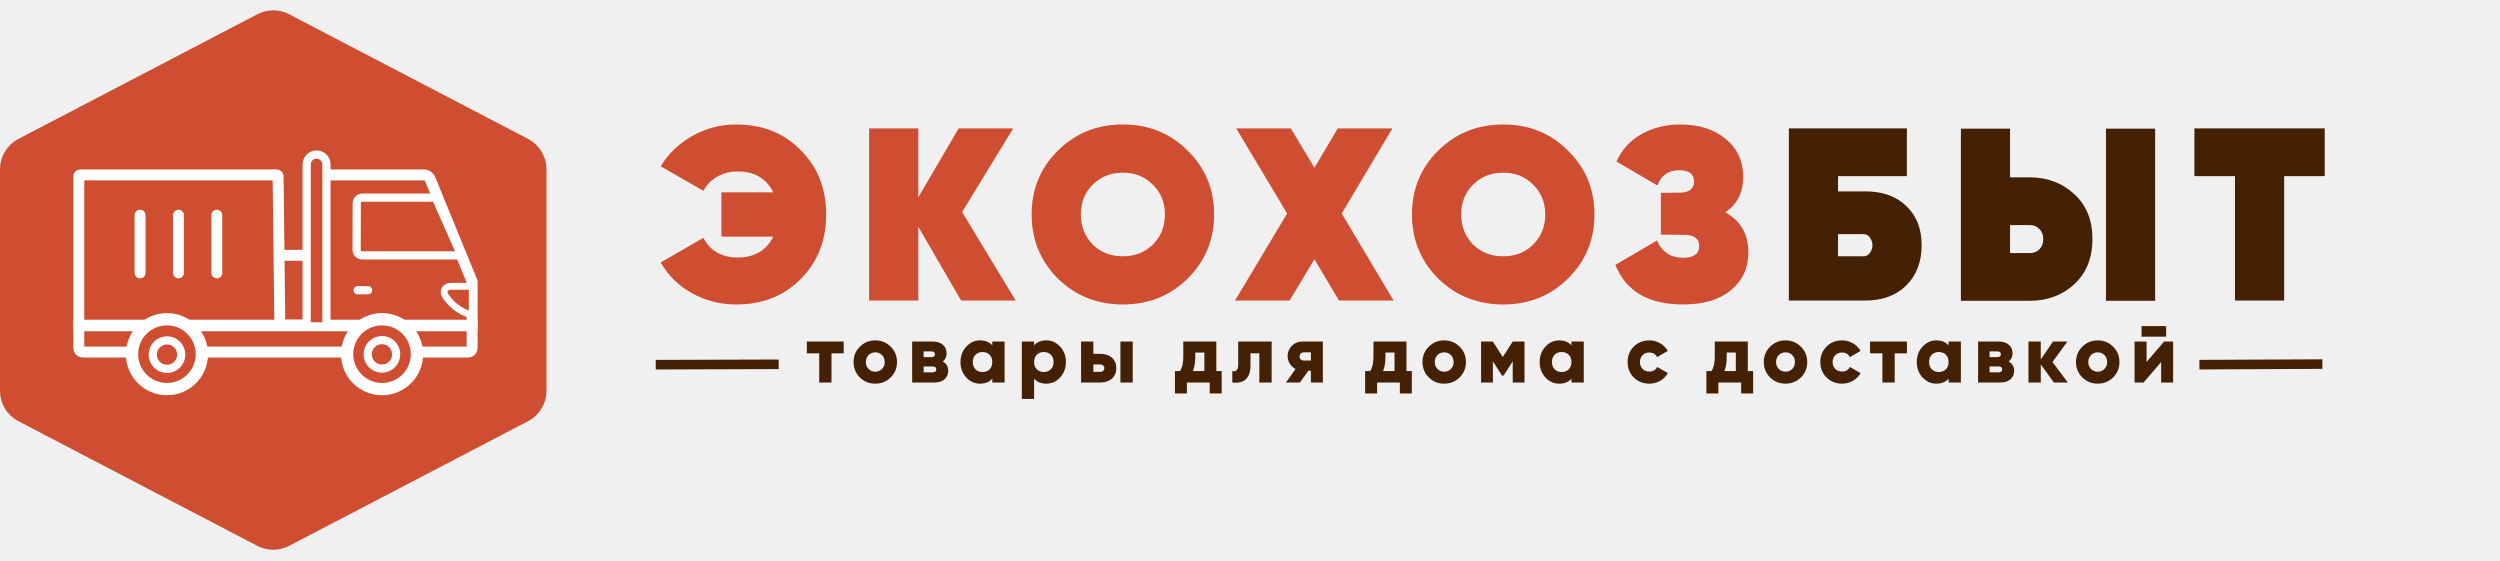
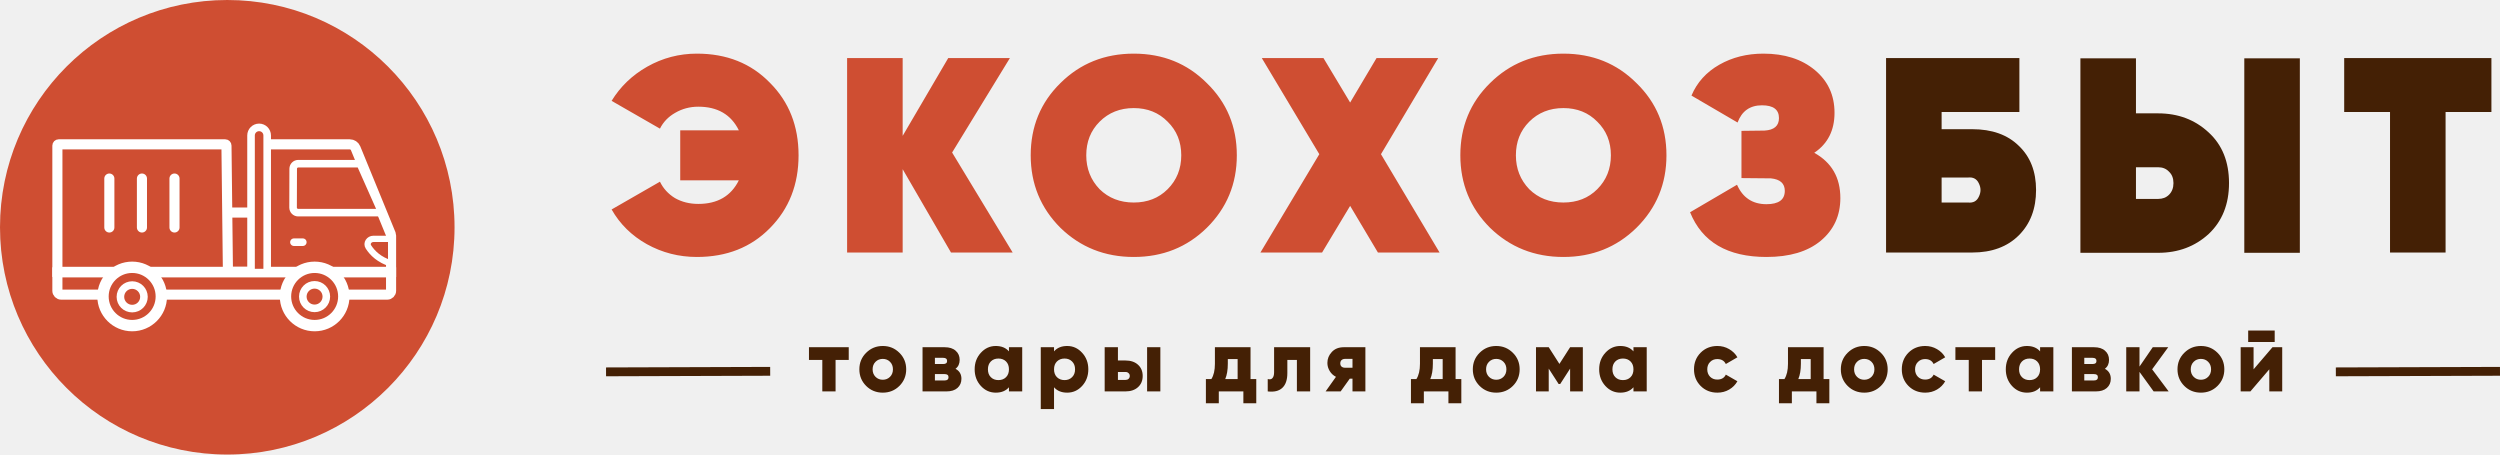
- <svg xmlns="http://www.w3.org/2000/svg" width="183" height="41" viewBox="0 0 183 41" fill="none">
-   <path d="M1.575 10.613L19.075 1.483C19.654 1.18 20.346 1.18 20.925 1.483L38.425 10.613C39.086 10.958 39.5 11.641 39.5 12.386V28.614C39.5 29.359 39.086 30.042 38.425 30.387L20.925 39.517C20.346 39.82 19.654 39.82 19.075 39.517L1.575 30.387C0.914 30.042 0.5 29.359 0.5 28.614V12.386C0.5 11.641 0.914 10.958 1.575 10.613Z" fill="#CF4E32" stroke="#CF4E32" />
-   <path d="M20.256 12.803L5.868 12.803C5.812 12.803 5.768 12.848 5.768 12.903V23.807H20.483L20.356 12.902C20.355 12.847 20.311 12.803 20.256 12.803Z" fill="#CF4E32" stroke="white" stroke-width="0.8" />
-   <path d="M20.484 18.688H22.404" stroke="white" stroke-width="0.8" />
-   <path d="M31.024 12.803L23.682 12.803L23.042 23.807H34.559V20.667C34.559 20.628 34.551 20.59 34.536 20.554L31.487 13.113C31.41 12.925 31.227 12.803 31.024 12.803Z" fill="#CF4E32" />
-   <path d="M22.402 23.807H23.042M23.042 23.807H34.559V20.667C34.559 20.628 34.551 20.59 34.536 20.554L31.487 13.113C31.41 12.925 31.227 12.803 31.024 12.803L23.682 12.803L23.042 23.807Z" stroke="white" stroke-width="0.8" />
-   <path d="M26.515 14.469H31.894L33.768 18.691L26.505 18.691C26.283 18.691 26.104 18.512 26.105 18.29L26.115 14.867C26.116 14.647 26.295 14.469 26.515 14.469Z" fill="#CF4E32" stroke="white" stroke-width="0.6" />
-   <path d="M26.178 21.244H26.945" stroke="white" stroke-width="0.6" stroke-linecap="round" stroke-linejoin="round" />
-   <path d="M32.975 20.957H34.567V23.09C33.497 22.76 32.904 22.142 32.57 21.598C32.389 21.302 32.629 20.957 32.975 20.957Z" fill="#CF4E32" stroke="white" stroke-width="0.5" />
-   <path d="M5.768 25.469V23.85H34.559V25.469C34.559 25.635 34.424 25.769 34.258 25.769H6.068C5.902 25.769 5.768 25.635 5.768 25.469Z" fill="#CF4E32" stroke="white" stroke-width="0.8" />
-   <path d="M20.484 23.787H23.044" stroke="white" stroke-width="0.8" />
-   <path d="M15.871 15.752V19.975" stroke="white" stroke-width="0.8" stroke-linecap="round" />
-   <path d="M13.062 15.752V19.975" stroke="white" stroke-width="0.8" stroke-linecap="round" />
-   <path d="M10.252 15.752V19.975" stroke="white" stroke-width="0.8" stroke-linecap="round" />
-   <path d="M23.896 12.035V23.892H22.448V12.035C22.448 11.636 22.772 11.312 23.172 11.312C23.572 11.312 23.896 11.636 23.896 12.035Z" fill="#CF4E32" stroke="white" stroke-width="0.6" />
-   <path d="M14.777 25.925C14.777 27.337 13.632 28.482 12.22 28.482C10.808 28.482 9.663 27.337 9.663 25.925C9.663 24.513 10.808 23.368 12.22 23.368C13.632 23.368 14.777 24.513 14.777 25.925Z" fill="#CF4E32" stroke="white" stroke-width="0.9" />
-   <path d="M30.523 25.925C30.523 27.337 29.378 28.482 27.966 28.482C26.554 28.482 25.409 27.337 25.409 25.925C25.409 24.513 26.554 23.368 27.966 23.368C29.378 23.368 30.523 24.513 30.523 25.925Z" fill="#CF4E32" stroke="white" stroke-width="0.9" />
-   <path d="M13.266 25.959C13.266 26.535 12.799 27.002 12.223 27.002C11.646 27.002 11.179 26.535 11.179 25.959C11.179 25.383 11.646 24.915 12.223 24.915C12.799 24.915 13.266 25.383 13.266 25.959Z" stroke="white" stroke-width="0.6" />
-   <path d="M29 25.937C29 26.514 28.533 26.981 27.957 26.981C27.381 26.981 26.913 26.514 26.913 25.937C26.913 25.361 27.381 24.894 27.957 24.894C28.533 24.894 29 25.361 29 25.937Z" stroke="white" stroke-width="0.6" />
-   <path d="M53.886 9.112C55.818 9.112 57.396 9.742 58.62 11.002C59.856 12.238 60.474 13.804 60.474 15.7C60.474 17.596 59.856 19.168 58.62 20.416C57.396 21.664 55.818 22.288 53.886 22.288C52.722 22.288 51.642 22.012 50.646 21.46C49.662 20.908 48.9 20.158 48.36 19.21L51.492 17.41C51.708 17.854 52.032 18.208 52.464 18.472C52.908 18.724 53.412 18.85 53.976 18.85C55.224 18.85 56.1 18.34 56.604 17.32H52.806V14.08H56.604C56.1 13.06 55.224 12.55 53.976 12.55C53.436 12.55 52.938 12.682 52.482 12.946C52.038 13.198 51.708 13.54 51.492 13.972L48.36 12.172C48.924 11.248 49.692 10.51 50.664 9.958C51.66 9.394 52.734 9.112 53.886 9.112ZM70.424 15.52L74.348 22H70.352L67.22 16.6V22H63.62V9.4H67.22V14.44L70.172 9.4H74.168L70.424 15.52ZM86.929 20.398C85.645 21.658 84.067 22.288 82.195 22.288C80.323 22.288 78.739 21.658 77.443 20.398C76.159 19.114 75.517 17.548 75.517 15.7C75.517 13.84 76.159 12.28 77.443 11.02C78.727 9.748 80.311 9.112 82.195 9.112C84.079 9.112 85.657 9.748 86.929 11.02C88.225 12.28 88.873 13.84 88.873 15.7C88.873 17.548 88.225 19.114 86.929 20.398ZM79.981 17.896C80.569 18.472 81.307 18.76 82.195 18.76C83.083 18.76 83.815 18.472 84.391 17.896C84.979 17.308 85.273 16.576 85.273 15.7C85.273 14.824 84.979 14.098 84.391 13.522C83.815 12.934 83.083 12.64 82.195 12.64C81.307 12.64 80.569 12.934 79.981 13.522C79.405 14.098 79.117 14.824 79.117 15.7C79.117 16.564 79.405 17.296 79.981 17.896ZM98.214 15.628L102.012 22H98.016L96.216 18.976L94.398 22H90.402L94.218 15.628L90.492 9.4H94.488L96.216 12.28L97.926 9.4H101.922L98.214 15.628ZM114.769 20.398C113.485 21.658 111.907 22.288 110.035 22.288C108.163 22.288 106.579 21.658 105.283 20.398C103.999 19.114 103.357 17.548 103.357 15.7C103.357 13.84 103.999 12.28 105.283 11.02C106.567 9.748 108.151 9.112 110.035 9.112C111.919 9.112 113.497 9.748 114.769 11.02C116.065 12.28 116.713 13.84 116.713 15.7C116.713 17.548 116.065 19.114 114.769 20.398ZM107.821 17.896C108.409 18.472 109.147 18.76 110.035 18.76C110.923 18.76 111.655 18.472 112.231 17.896C112.819 17.308 113.113 16.576 113.113 15.7C113.113 14.824 112.819 14.098 112.231 13.522C111.655 12.934 110.923 12.64 110.035 12.64C109.147 12.64 108.409 12.934 107.821 13.522C107.245 14.098 106.957 14.824 106.957 15.7C106.957 16.564 107.245 17.296 107.821 17.896ZM126.29 15.538C127.418 16.162 127.982 17.14 127.982 18.472C127.982 19.612 127.556 20.536 126.704 21.244C125.864 21.94 124.694 22.288 123.194 22.288C120.674 22.288 119.024 21.322 118.244 19.39L121.286 17.608C121.658 18.448 122.294 18.868 123.194 18.868C123.986 18.868 124.382 18.58 124.382 18.004C124.382 17.524 124.082 17.254 123.482 17.194L121.574 17.176V14.116L123.068 14.098C123.692 14.062 124.004 13.792 124.004 13.288C124.004 12.736 123.638 12.46 122.906 12.46C122.126 12.46 121.598 12.832 121.322 13.576L118.334 11.83C118.694 10.978 119.294 10.312 120.134 9.832C120.974 9.352 121.928 9.112 122.996 9.112C124.364 9.112 125.474 9.466 126.326 10.174C127.178 10.882 127.604 11.806 127.604 12.946C127.604 14.086 127.166 14.95 126.29 15.538Z" fill="#CF4E32" />
-   <path d="M134.544 14.008H136.524C137.808 14.008 138.816 14.368 139.548 15.088C140.292 15.796 140.664 16.75 140.664 17.95C140.664 19.162 140.292 20.14 139.548 20.884C138.804 21.628 137.796 22 136.524 22H130.944V9.4H139.584V12.892H134.544V14.008ZM134.544 18.76H136.254C136.59 18.796 136.824 18.67 136.956 18.382C137.1 18.094 137.1 17.806 136.956 17.518C136.824 17.23 136.59 17.104 136.254 17.14H134.544V18.76ZM148.577 22.018H143.537V9.418H147.137V12.982H148.577C149.873 12.982 150.965 13.396 151.853 14.224C152.729 15.028 153.167 16.12 153.167 17.5C153.167 18.868 152.729 19.966 151.853 20.794C150.965 21.61 149.873 22.018 148.577 22.018ZM157.757 22.018H154.157V9.418H157.757V22.018ZM147.137 16.474V18.526H148.577C148.865 18.526 149.099 18.436 149.279 18.256C149.471 18.064 149.567 17.812 149.567 17.5C149.567 17.188 149.471 16.942 149.279 16.762C149.099 16.57 148.865 16.474 148.577 16.474H147.137ZM160.631 9.4H170.171V12.892H167.201V22H163.601V12.892H160.631V9.4Z" fill="#442005" />
-   <path d="M61.76 25V25.864H60.866V28H59.966V25.864H59.06V25H61.76ZM65.199 27.628C64.891 27.932 64.515 28.084 64.071 28.084C63.627 28.084 63.251 27.932 62.943 27.628C62.635 27.32 62.481 26.944 62.481 26.5C62.481 26.056 62.635 25.682 62.943 25.378C63.251 25.07 63.627 24.916 64.071 24.916C64.515 24.916 64.891 25.07 65.199 25.378C65.507 25.682 65.661 26.056 65.661 26.5C65.661 26.944 65.507 27.32 65.199 27.628ZM63.579 27.01C63.711 27.142 63.875 27.208 64.071 27.208C64.267 27.208 64.431 27.142 64.563 27.01C64.695 26.878 64.761 26.708 64.761 26.5C64.761 26.292 64.695 26.122 64.563 25.99C64.431 25.858 64.267 25.792 64.071 25.792C63.875 25.792 63.711 25.858 63.579 25.99C63.447 26.122 63.381 26.292 63.381 26.5C63.381 26.708 63.447 26.878 63.579 27.01ZM69.008 26.464C69.276 26.608 69.41 26.834 69.41 27.142C69.41 27.398 69.32 27.606 69.14 27.766C68.964 27.922 68.714 28 68.39 28H66.77V25H68.27C68.594 25 68.844 25.08 69.02 25.24C69.2 25.396 69.29 25.602 69.29 25.858C69.29 26.122 69.196 26.324 69.008 26.464ZM68.174 25.72H67.61V26.14H68.174C68.35 26.14 68.438 26.072 68.438 25.936C68.438 25.792 68.35 25.72 68.174 25.72ZM68.27 27.256C68.446 27.256 68.534 27.182 68.534 27.034C68.534 26.894 68.446 26.824 68.27 26.824H67.61V27.256H68.27ZM72.636 25H73.536V28H72.636V27.718C72.424 27.962 72.126 28.084 71.742 28.084C71.346 28.084 71.008 27.932 70.728 27.628C70.448 27.32 70.308 26.944 70.308 26.5C70.308 26.056 70.448 25.682 70.728 25.378C71.008 25.07 71.346 24.916 71.742 24.916C72.126 24.916 72.424 25.038 72.636 25.282V25ZM71.406 27.034C71.538 27.166 71.71 27.232 71.922 27.232C72.134 27.232 72.306 27.166 72.438 27.034C72.57 26.902 72.636 26.724 72.636 26.5C72.636 26.276 72.57 26.098 72.438 25.966C72.306 25.834 72.134 25.768 71.922 25.768C71.71 25.768 71.538 25.834 71.406 25.966C71.274 26.098 71.208 26.276 71.208 26.5C71.208 26.724 71.274 26.902 71.406 27.034ZM76.59 24.916C76.986 24.916 77.324 25.07 77.604 25.378C77.884 25.682 78.024 26.056 78.024 26.5C78.024 26.944 77.884 27.32 77.604 27.628C77.324 27.932 76.986 28.084 76.59 28.084C76.206 28.084 75.908 27.962 75.696 27.718V29.2H74.796V25H75.696V25.282C75.908 25.038 76.206 24.916 76.59 24.916ZM75.894 27.034C76.03 27.166 76.202 27.232 76.41 27.232C76.618 27.232 76.788 27.166 76.92 27.034C77.056 26.902 77.124 26.724 77.124 26.5C77.124 26.276 77.056 26.098 76.92 25.966C76.788 25.834 76.618 25.768 76.41 25.768C76.202 25.768 76.03 25.834 75.894 25.966C75.762 26.098 75.696 26.276 75.696 26.5C75.696 26.724 75.762 26.902 75.894 27.034ZM80.539 25.9C80.899 25.9 81.185 25.996 81.397 26.188C81.609 26.38 81.715 26.634 81.715 26.95C81.715 27.266 81.609 27.52 81.397 27.712C81.185 27.904 80.899 28 80.539 28H79.135V25H80.035V25.9H80.539ZM82.015 25H82.915V28H82.015V25ZM80.545 27.22C80.633 27.22 80.703 27.196 80.755 27.148C80.811 27.096 80.839 27.03 80.839 26.95C80.839 26.87 80.811 26.806 80.755 26.758C80.703 26.706 80.633 26.68 80.545 26.68H80.035V27.22H80.545ZM89.036 27.16H89.426V28.804H88.55V28H86.882V28.804H86.006V27.16H86.378C86.538 26.912 86.618 26.566 86.618 26.122V25H89.036V27.16ZM87.32 27.16H88.16V25.804H87.494V26.122C87.494 26.538 87.436 26.884 87.32 27.16ZM93.084 25V28H92.184V25.864H91.536V26.758C91.536 27.214 91.422 27.548 91.194 27.76C90.97 27.972 90.64 28.052 90.204 28V27.16C90.344 27.2 90.45 27.18 90.522 27.1C90.598 27.02 90.636 26.886 90.636 26.698V25H93.084ZM96.833 25V28H95.957V27.136H95.771L95.153 28H94.133L94.835 27.01C94.655 26.918 94.513 26.786 94.409 26.614C94.305 26.442 94.253 26.26 94.253 26.068C94.253 25.784 94.353 25.536 94.553 25.324C94.753 25.108 95.025 25 95.369 25H96.833ZM95.447 25.792C95.351 25.792 95.273 25.82 95.213 25.876C95.157 25.928 95.129 26.002 95.129 26.098C95.129 26.19 95.157 26.262 95.213 26.314C95.273 26.366 95.351 26.392 95.447 26.392H95.957V25.792H95.447ZM102.956 27.16H103.346V28.804H102.47V28H100.802V28.804H99.926V27.16H100.298C100.458 26.912 100.538 26.566 100.538 26.122V25H102.956V27.16ZM101.24 27.16H102.08V25.804H101.414V26.122C101.414 26.538 101.356 26.884 101.24 27.16ZM106.844 27.628C106.536 27.932 106.16 28.084 105.716 28.084C105.272 28.084 104.896 27.932 104.588 27.628C104.28 27.32 104.126 26.944 104.126 26.5C104.126 26.056 104.28 25.682 104.588 25.378C104.896 25.07 105.272 24.916 105.716 24.916C106.16 24.916 106.536 25.07 106.844 25.378C107.152 25.682 107.306 26.056 107.306 26.5C107.306 26.944 107.152 27.32 106.844 27.628ZM105.224 27.01C105.356 27.142 105.52 27.208 105.716 27.208C105.912 27.208 106.076 27.142 106.208 27.01C106.34 26.878 106.406 26.708 106.406 26.5C106.406 26.292 106.34 26.122 106.208 25.99C106.076 25.858 105.912 25.792 105.716 25.792C105.52 25.792 105.356 25.858 105.224 25.99C105.092 26.122 105.026 26.292 105.026 26.5C105.026 26.708 105.092 26.878 105.224 27.01ZM111.595 25V28H110.731V26.452L110.059 27.496H109.951L109.279 26.452V28H108.415V25H109.279L110.005 26.134L110.731 25H111.595ZM115.031 25H115.931V28H115.031V27.718C114.819 27.962 114.521 28.084 114.137 28.084C113.741 28.084 113.403 27.932 113.123 27.628C112.843 27.32 112.703 26.944 112.703 26.5C112.703 26.056 112.843 25.682 113.123 25.378C113.403 25.07 113.741 24.916 114.137 24.916C114.521 24.916 114.819 25.038 115.031 25.282V25ZM113.801 27.034C113.933 27.166 114.105 27.232 114.317 27.232C114.529 27.232 114.701 27.166 114.833 27.034C114.965 26.902 115.031 26.724 115.031 26.5C115.031 26.276 114.965 26.098 114.833 25.966C114.701 25.834 114.529 25.768 114.317 25.768C114.105 25.768 113.933 25.834 113.801 25.966C113.669 26.098 113.603 26.276 113.603 26.5C113.603 26.724 113.669 26.902 113.801 27.034ZM120.731 28.084C120.275 28.084 119.895 27.932 119.591 27.628C119.291 27.324 119.141 26.948 119.141 26.5C119.141 26.052 119.291 25.676 119.591 25.372C119.895 25.068 120.275 24.916 120.731 24.916C121.019 24.916 121.283 24.986 121.523 25.126C121.767 25.266 121.955 25.452 122.087 25.684L121.301 26.14C121.193 25.916 120.999 25.804 120.719 25.804C120.523 25.804 120.361 25.87 120.233 26.002C120.105 26.13 120.041 26.296 120.041 26.5C120.041 26.704 120.105 26.872 120.233 27.004C120.361 27.132 120.523 27.196 120.719 27.196C121.003 27.196 121.197 27.084 121.301 26.86L122.087 27.31C121.955 27.546 121.769 27.734 121.529 27.874C121.289 28.014 121.023 28.084 120.731 28.084ZM127.939 27.16H128.329V28.804H127.453V28H125.785V28.804H124.909V27.16H125.281C125.441 26.912 125.521 26.566 125.521 26.122V25H127.939V27.16ZM126.223 27.16H127.063V25.804H126.397V26.122C126.397 26.538 126.339 26.884 126.223 27.16ZM131.827 27.628C131.519 27.932 131.143 28.084 130.699 28.084C130.255 28.084 129.879 27.932 129.571 27.628C129.263 27.32 129.109 26.944 129.109 26.5C129.109 26.056 129.263 25.682 129.571 25.378C129.879 25.07 130.255 24.916 130.699 24.916C131.143 24.916 131.519 25.07 131.827 25.378C132.135 25.682 132.289 26.056 132.289 26.5C132.289 26.944 132.135 27.32 131.827 27.628ZM130.207 27.01C130.339 27.142 130.503 27.208 130.699 27.208C130.895 27.208 131.059 27.142 131.191 27.01C131.323 26.878 131.389 26.708 131.389 26.5C131.389 26.292 131.323 26.122 131.191 25.99C131.059 25.858 130.895 25.792 130.699 25.792C130.503 25.792 130.339 25.858 130.207 25.99C130.075 26.122 130.009 26.292 130.009 26.5C130.009 26.708 130.075 26.878 130.207 27.01ZM134.838 28.084C134.382 28.084 134.002 27.932 133.698 27.628C133.398 27.324 133.248 26.948 133.248 26.5C133.248 26.052 133.398 25.676 133.698 25.372C134.002 25.068 134.382 24.916 134.838 24.916C135.126 24.916 135.39 24.986 135.63 25.126C135.874 25.266 136.062 25.452 136.194 25.684L135.408 26.14C135.3 25.916 135.106 25.804 134.826 25.804C134.63 25.804 134.468 25.87 134.34 26.002C134.212 26.13 134.148 26.296 134.148 26.5C134.148 26.704 134.212 26.872 134.34 27.004C134.468 27.132 134.63 27.196 134.826 27.196C135.11 27.196 135.304 27.084 135.408 26.86L136.194 27.31C136.062 27.546 135.876 27.734 135.636 27.874C135.396 28.014 135.13 28.084 134.838 28.084ZM139.587 25V25.864H138.693V28H137.793V25.864H136.887V25H139.587ZM142.636 25H143.536V28H142.636V27.718C142.424 27.962 142.126 28.084 141.742 28.084C141.346 28.084 141.008 27.932 140.728 27.628C140.448 27.32 140.308 26.944 140.308 26.5C140.308 26.056 140.448 25.682 140.728 25.378C141.008 25.07 141.346 24.916 141.742 24.916C142.126 24.916 142.424 25.038 142.636 25.282V25ZM141.406 27.034C141.538 27.166 141.71 27.232 141.922 27.232C142.134 27.232 142.306 27.166 142.438 27.034C142.57 26.902 142.636 26.724 142.636 26.5C142.636 26.276 142.57 26.098 142.438 25.966C142.306 25.834 142.134 25.768 141.922 25.768C141.71 25.768 141.538 25.834 141.406 25.966C141.274 26.098 141.208 26.276 141.208 26.5C141.208 26.724 141.274 26.902 141.406 27.034ZM147.034 26.464C147.302 26.608 147.436 26.834 147.436 27.142C147.436 27.398 147.346 27.606 147.166 27.766C146.99 27.922 146.74 28 146.416 28H144.796V25H146.296C146.62 25 146.87 25.08 147.046 25.24C147.226 25.396 147.316 25.602 147.316 25.858C147.316 26.122 147.222 26.324 147.034 26.464ZM146.2 25.72H145.636V26.14H146.2C146.376 26.14 146.464 26.072 146.464 25.936C146.464 25.792 146.376 25.72 146.2 25.72ZM146.296 27.256C146.472 27.256 146.56 27.182 146.56 27.034C146.56 26.894 146.472 26.824 146.296 26.824H145.636V27.256H146.296ZM151.364 28H150.344L149.384 26.674V28H148.484V25H149.384V26.314L150.284 25H151.334L150.242 26.5L151.364 28ZM154.681 27.628C154.373 27.932 153.997 28.084 153.553 28.084C153.109 28.084 152.733 27.932 152.425 27.628C152.117 27.32 151.963 26.944 151.963 26.5C151.963 26.056 152.117 25.682 152.425 25.378C152.733 25.07 153.109 24.916 153.553 24.916C153.997 24.916 154.373 25.07 154.681 25.378C154.989 25.682 155.143 26.056 155.143 26.5C155.143 26.944 154.989 27.32 154.681 27.628ZM153.061 27.01C153.193 27.142 153.357 27.208 153.553 27.208C153.749 27.208 153.913 27.142 154.045 27.01C154.177 26.878 154.243 26.708 154.243 26.5C154.243 26.292 154.177 26.122 154.045 25.99C153.913 25.858 153.749 25.792 153.553 25.792C153.357 25.792 153.193 25.858 153.061 25.99C152.929 26.122 152.863 26.292 152.863 26.5C152.863 26.708 152.929 26.878 153.061 27.01ZM156.762 24.646V23.866H158.562V24.646H156.762ZM158.412 25H159.072V28H158.196V26.5L156.912 28H156.252V25H157.128V26.5L158.412 25Z" fill="#442005" />
-   <line x1="47.999" y1="26.695" x2="56.999" y2="26.666" stroke="#442005" stroke-width="0.7" />
-   <line x1="160.998" y1="26.693" x2="169.998" y2="26.65" stroke="#442005" stroke-width="0.7" />
+ <svg xmlns="http://www.w3.org/2000/svg" width="198" height="36" viewBox="0 0 198 36" fill="none">
+   <circle cx="18" cy="18" r="18" fill="#CF4E32" />
+   <path d="M17.836 11.432L4.645 11.432C4.59 11.432 4.545 11.476 4.545 11.532V21.533H18.052L17.936 11.53C17.936 11.476 17.891 11.432 17.836 11.432Z" fill="#CF4E32" stroke="white" stroke-width="0.8" />
+   <path d="M18.055 16.834H19.815" stroke="white" stroke-width="0.8" />
+   <path d="M27.701 11.432L20.989 11.432L20.402 21.533H30.973V18.656C30.973 18.617 30.965 18.578 30.95 18.542L28.164 11.742C28.087 11.554 27.904 11.432 27.701 11.432Z" fill="#CF4E32" />
+   <path d="M19.814 21.533H20.402M20.402 21.533H30.973V18.656C30.973 18.617 30.965 18.578 30.951 18.542L28.164 11.742C28.087 11.554 27.904 11.432 27.701 11.432L20.989 11.432L20.402 21.533Z" stroke="white" stroke-width="0.8" />
+   <path d="M23.622 12.965H28.526L30.247 16.841L23.612 16.841C23.391 16.841 23.212 16.661 23.212 16.44L23.221 13.364C23.222 13.143 23.401 12.965 23.622 12.965Z" fill="#CF4E32" stroke="white" stroke-width="0.6" />
+   <path d="M23.279 19.182H23.982" stroke="white" stroke-width="0.6" stroke-linecap="round" stroke-linejoin="round" />
+   <path d="M29.579 18.918H30.98V20.874C30.031 20.581 29.491 20.042 29.179 19.555C28.993 19.264 29.232 18.918 29.579 18.918Z" fill="#CF4E32" stroke="white" stroke-width="0.5" />
+   <path d="M4.545 23.034V21.572H30.973V23.034C30.973 23.2 30.838 23.334 30.673 23.334H4.845C4.679 23.334 4.545 23.2 4.545 23.034Z" fill="#CF4E32" stroke="white" stroke-width="0.8" />
+   <path d="M18.055 21.516H20.402" stroke="white" stroke-width="0.8" />
+   <path d="M13.82 14.141V18.017" stroke="white" stroke-width="0.8" stroke-linecap="round" />
+   <path d="M11.242 14.141V18.017" stroke="white" stroke-width="0.8" stroke-linecap="round" />
+   <path d="M8.66 14.141V18.017" stroke="white" stroke-width="0.8" stroke-linecap="round" />
+   <path d="M21.161 10.729V21.587H19.882V10.729C19.882 10.375 20.168 10.089 20.522 10.089C20.875 10.089 21.161 10.375 21.161 10.729Z" fill="#CF4E32" stroke="white" stroke-width="0.6" />
+   <circle cx="10.467" cy="23.479" r="2.31" fill="#CF4E32" stroke="white" stroke-width="0.9" />
+   <circle cx="24.92" cy="23.479" r="2.31" fill="#CF4E32" stroke="white" stroke-width="0.9" />
+   <path d="M11.401 23.51C11.401 24.025 10.984 24.442 10.469 24.442C9.954 24.442 9.536 24.025 9.536 23.51C9.536 22.995 9.954 22.577 10.469 22.577C10.984 22.577 11.401 22.995 11.401 23.51Z" stroke="white" stroke-width="0.6" />
+   <path d="M25.846 23.49C25.846 24.005 25.429 24.423 24.914 24.423C24.399 24.423 23.982 24.005 23.982 23.49C23.982 22.975 24.399 22.558 24.914 22.558C25.429 22.558 25.846 22.975 25.846 23.49Z" stroke="white" stroke-width="0.6" />
+   <path d="M55.194 4.248C57.555 4.248 59.484 5.018 60.98 6.558C62.491 8.069 63.246 9.983 63.246 12.3C63.246 14.617 62.491 16.539 60.98 18.064C59.484 19.589 57.555 20.352 55.194 20.352C53.771 20.352 52.451 20.015 51.234 19.34C50.031 18.665 49.1 17.749 48.44 16.59L52.268 14.39C52.532 14.933 52.928 15.365 53.456 15.688C53.999 15.996 54.615 16.15 55.304 16.15C56.829 16.15 57.9 15.527 58.516 14.28H53.874V10.32H58.516C57.9 9.073 56.829 8.45 55.304 8.45C54.644 8.45 54.035 8.611 53.478 8.934C52.935 9.242 52.532 9.66 52.268 10.188L48.44 7.988C49.129 6.859 50.068 5.957 51.256 5.282C52.473 4.593 53.786 4.248 55.194 4.248ZM75.407 12.08L80.203 20H75.319L71.491 13.4V20H67.091V4.6H71.491V10.76L75.099 4.6H79.983L75.407 12.08ZM95.58 18.042C94.01 19.582 92.082 20.352 89.794 20.352C87.506 20.352 85.57 19.582 83.986 18.042C82.416 16.473 81.632 14.559 81.632 12.3C81.632 10.027 82.416 8.12 83.986 6.58C85.555 5.025 87.491 4.248 89.794 4.248C92.096 4.248 94.025 5.025 95.58 6.58C97.164 8.12 97.956 10.027 97.956 12.3C97.956 14.559 97.164 16.473 95.58 18.042ZM87.088 14.984C87.806 15.688 88.708 16.04 89.794 16.04C90.879 16.04 91.774 15.688 92.478 14.984C93.196 14.265 93.556 13.371 93.556 12.3C93.556 11.229 93.196 10.342 92.478 9.638C91.774 8.919 90.879 8.56 89.794 8.56C88.708 8.56 87.806 8.919 87.088 9.638C86.384 10.342 86.032 11.229 86.032 12.3C86.032 13.356 86.384 14.251 87.088 14.984ZM109.373 12.212L114.015 20H109.131L106.931 16.304L104.709 20H99.825L104.489 12.212L99.935 4.6H104.819L106.931 8.12L109.021 4.6H113.905L109.373 12.212ZM129.607 18.042C128.037 19.582 126.109 20.352 123.821 20.352C121.533 20.352 119.597 19.582 118.013 18.042C116.443 16.473 115.659 14.559 115.659 12.3C115.659 10.027 116.443 8.12 118.013 6.58C119.582 5.025 121.518 4.248 123.821 4.248C126.123 4.248 128.052 5.025 129.607 6.58C131.191 8.12 131.983 10.027 131.983 12.3C131.983 14.559 131.191 16.473 129.607 18.042ZM121.115 14.984C121.833 15.688 122.735 16.04 123.821 16.04C124.906 16.04 125.801 15.688 126.505 14.984C127.223 14.265 127.583 13.371 127.583 12.3C127.583 11.229 127.223 10.342 126.505 9.638C125.801 8.919 124.906 8.56 123.821 8.56C122.735 8.56 121.833 8.919 121.115 9.638C120.411 10.342 120.059 11.229 120.059 12.3C120.059 13.356 120.411 14.251 121.115 14.984ZM143.688 12.102C145.067 12.865 145.756 14.06 145.756 15.688C145.756 17.081 145.235 18.211 144.194 19.076C143.167 19.927 141.737 20.352 139.904 20.352C136.824 20.352 134.807 19.171 133.854 16.81L137.572 14.632C138.027 15.659 138.804 16.172 139.904 16.172C140.872 16.172 141.356 15.82 141.356 15.116C141.356 14.529 140.989 14.199 140.256 14.126L137.924 14.104V10.364L139.75 10.342C140.513 10.298 140.894 9.968 140.894 9.352C140.894 8.677 140.447 8.34 139.552 8.34C138.599 8.34 137.953 8.795 137.616 9.704L133.964 7.57C134.404 6.529 135.137 5.715 136.164 5.128C137.191 4.541 138.357 4.248 139.662 4.248C141.334 4.248 142.691 4.681 143.732 5.546C144.773 6.411 145.294 7.541 145.294 8.934C145.294 10.327 144.759 11.383 143.688 12.102Z" fill="#CF4E32" />
+   <path d="M153.776 10.232H156.196C157.766 10.232 158.998 10.672 159.892 11.552C160.802 12.417 161.256 13.583 161.256 15.05C161.256 16.531 160.802 17.727 159.892 18.636C158.983 19.545 157.751 20 156.196 20H149.376V4.6H159.936V8.868H153.776V10.232ZM153.776 16.04H155.866C156.277 16.084 156.563 15.93 156.724 15.578C156.9 15.226 156.9 14.874 156.724 14.522C156.563 14.17 156.277 14.016 155.866 14.06H153.776V16.04ZM170.928 20.022H164.768V4.622H169.168V8.978H170.928C172.512 8.978 173.846 9.484 174.932 10.496C176.002 11.479 176.538 12.813 176.538 14.5C176.538 16.172 176.002 17.514 174.932 18.526C173.846 19.523 172.512 20.022 170.928 20.022ZM182.148 20.022H177.748V4.622H182.148V20.022ZM169.168 13.246V15.754H170.928C171.28 15.754 171.566 15.644 171.786 15.424C172.02 15.189 172.138 14.881 172.138 14.5C172.138 14.119 172.02 13.818 171.786 13.598C171.566 13.363 171.28 13.246 170.928 13.246H169.168ZM185.66 4.6H197.32V8.868H193.69V20H189.29V8.868H185.66V4.6Z" fill="#442005" />
+   <path d="M67.22 27.5V28.508H66.177V31H65.127V28.508H64.07V27.5H67.22ZM71.232 30.566C70.873 30.921 70.434 31.098 69.916 31.098C69.398 31.098 68.96 30.921 68.6 30.566C68.241 30.207 68.061 29.768 68.061 29.25C68.061 28.732 68.241 28.296 68.6 27.941C68.96 27.582 69.398 27.402 69.916 27.402C70.434 27.402 70.873 27.582 71.232 27.941C71.592 28.296 71.771 28.732 71.771 29.25C71.771 29.768 71.592 30.207 71.232 30.566ZM69.342 29.845C69.496 29.999 69.688 30.076 69.916 30.076C70.145 30.076 70.336 29.999 70.49 29.845C70.644 29.691 70.721 29.493 70.721 29.25C70.721 29.007 70.644 28.809 70.49 28.655C70.336 28.501 70.145 28.424 69.916 28.424C69.688 28.424 69.496 28.501 69.342 28.655C69.188 28.809 69.111 29.007 69.111 29.25C69.111 29.493 69.188 29.691 69.342 29.845ZM75.676 29.208C75.989 29.376 76.145 29.64 76.145 29.999C76.145 30.298 76.04 30.54 75.83 30.727C75.625 30.909 75.333 31 74.955 31H73.065V27.5H74.815C75.193 27.5 75.485 27.593 75.69 27.78C75.9 27.962 76.005 28.202 76.005 28.501C76.005 28.809 75.896 29.045 75.676 29.208ZM74.703 28.34H74.045V28.83H74.703C74.909 28.83 75.011 28.751 75.011 28.592C75.011 28.424 74.909 28.34 74.703 28.34ZM74.815 30.132C75.021 30.132 75.123 30.046 75.123 29.873C75.123 29.71 75.021 29.628 74.815 29.628H74.045V30.132H74.815ZM79.909 27.5H80.959V31H79.909V30.671C79.662 30.956 79.314 31.098 78.866 31.098C78.404 31.098 78.01 30.921 77.683 30.566C77.356 30.207 77.193 29.768 77.193 29.25C77.193 28.732 77.356 28.296 77.683 27.941C78.01 27.582 78.404 27.402 78.866 27.402C79.314 27.402 79.662 27.544 79.909 27.829V27.5ZM78.474 29.873C78.628 30.027 78.829 30.104 79.076 30.104C79.323 30.104 79.524 30.027 79.678 29.873C79.832 29.719 79.909 29.511 79.909 29.25C79.909 28.989 79.832 28.781 79.678 28.627C79.524 28.473 79.323 28.396 79.076 28.396C78.829 28.396 78.628 28.473 78.474 28.627C78.32 28.781 78.243 28.989 78.243 29.25C78.243 29.511 78.32 29.719 78.474 29.873ZM84.522 27.402C84.984 27.402 85.379 27.582 85.705 27.941C86.032 28.296 86.195 28.732 86.195 29.25C86.195 29.768 86.032 30.207 85.705 30.566C85.379 30.921 84.984 31.098 84.522 31.098C84.074 31.098 83.727 30.956 83.479 30.671V32.4H82.429V27.5H83.479V27.829C83.727 27.544 84.074 27.402 84.522 27.402ZM83.71 29.873C83.869 30.027 84.07 30.104 84.312 30.104C84.555 30.104 84.753 30.027 84.907 29.873C85.066 29.719 85.145 29.511 85.145 29.25C85.145 28.989 85.066 28.781 84.907 28.627C84.753 28.473 84.555 28.396 84.312 28.396C84.07 28.396 83.869 28.473 83.71 28.627C83.556 28.781 83.479 28.989 83.479 29.25C83.479 29.511 83.556 29.719 83.71 29.873ZM89.129 28.55C89.549 28.55 89.882 28.662 90.129 28.886C90.377 29.11 90.501 29.406 90.501 29.775C90.501 30.144 90.377 30.44 90.129 30.664C89.882 30.888 89.549 31 89.129 31H87.49V27.5H88.54V28.55H89.129ZM90.85 27.5H91.9V31H90.85V27.5ZM89.135 30.09C89.238 30.09 89.32 30.062 89.38 30.006C89.446 29.945 89.478 29.868 89.478 29.775C89.478 29.682 89.446 29.607 89.38 29.551C89.32 29.49 89.238 29.46 89.135 29.46H88.54V30.09H89.135ZM99.042 30.02H99.497V31.938H98.475V31H96.529V31.938H95.507V30.02H95.941C96.128 29.731 96.221 29.327 96.221 28.809V27.5H99.042V30.02ZM97.04 30.02H98.02V28.438H97.243V28.809C97.243 29.294 97.175 29.698 97.04 30.02ZM103.764 27.5V31H102.714V28.508H101.958V29.551C101.958 30.083 101.825 30.473 101.559 30.72C101.298 30.967 100.913 31.061 100.404 31V30.02C100.568 30.067 100.691 30.043 100.775 29.95C100.864 29.857 100.908 29.7 100.908 29.481V27.5H103.764ZM108.139 27.5V31H107.117V29.992H106.9L106.179 31H104.989L105.808 29.845C105.598 29.738 105.432 29.584 105.311 29.383C105.189 29.182 105.129 28.97 105.129 28.746C105.129 28.415 105.245 28.125 105.479 27.878C105.712 27.626 106.029 27.5 106.431 27.5H108.139ZM106.522 28.424C106.41 28.424 106.319 28.457 106.249 28.522C106.183 28.583 106.151 28.669 106.151 28.781C106.151 28.888 106.183 28.972 106.249 29.033C106.319 29.094 106.41 29.124 106.522 29.124H107.117V28.424H106.522ZM115.282 30.02H115.737V31.938H114.715V31H112.769V31.938H111.747V30.02H112.181C112.367 29.731 112.461 29.327 112.461 28.809V27.5H115.282V30.02ZM113.28 30.02H114.26V28.438H113.483V28.809C113.483 29.294 113.415 29.698 113.28 30.02ZM119.818 30.566C119.459 30.921 119.02 31.098 118.502 31.098C117.984 31.098 117.545 30.921 117.186 30.566C116.827 30.207 116.647 29.768 116.647 29.25C116.647 28.732 116.827 28.296 117.186 27.941C117.545 27.582 117.984 27.402 118.502 27.402C119.02 27.402 119.459 27.582 119.818 27.941C120.177 28.296 120.357 28.732 120.357 29.25C120.357 29.768 120.177 30.207 119.818 30.566ZM117.928 29.845C118.082 29.999 118.273 30.076 118.502 30.076C118.731 30.076 118.922 29.999 119.076 29.845C119.23 29.691 119.307 29.493 119.307 29.25C119.307 29.007 119.23 28.809 119.076 28.655C118.922 28.501 118.731 28.424 118.502 28.424C118.273 28.424 118.082 28.501 117.928 28.655C117.774 28.809 117.697 29.007 117.697 29.25C117.697 29.493 117.774 29.691 117.928 29.845ZM125.361 27.5V31H124.353V29.194L123.569 30.412H123.443L122.659 29.194V31H121.651V27.5H122.659L123.506 28.823L124.353 27.5H125.361ZM129.37 27.5H130.42V31H129.37V30.671C129.122 30.956 128.775 31.098 128.327 31.098C127.865 31.098 127.47 30.921 127.144 30.566C126.817 30.207 126.654 29.768 126.654 29.25C126.654 28.732 126.817 28.296 127.144 27.941C127.47 27.582 127.865 27.402 128.327 27.402C128.775 27.402 129.122 27.544 129.37 27.829V27.5ZM127.935 29.873C128.089 30.027 128.289 30.104 128.537 30.104C128.784 30.104 128.985 30.027 129.139 29.873C129.293 29.719 129.37 29.511 129.37 29.25C129.37 28.989 129.293 28.781 129.139 28.627C128.985 28.473 128.784 28.396 128.537 28.396C128.289 28.396 128.089 28.473 127.935 28.627C127.781 28.781 127.704 28.989 127.704 29.25C127.704 29.511 127.781 29.719 127.935 29.873ZM136.02 31.098C135.488 31.098 135.045 30.921 134.69 30.566C134.34 30.211 134.165 29.773 134.165 29.25C134.165 28.727 134.34 28.289 134.69 27.934C135.045 27.579 135.488 27.402 136.02 27.402C136.356 27.402 136.664 27.484 136.944 27.647C137.229 27.81 137.448 28.027 137.602 28.298L136.685 28.83C136.559 28.569 136.333 28.438 136.006 28.438C135.777 28.438 135.588 28.515 135.439 28.669C135.29 28.818 135.215 29.012 135.215 29.25C135.215 29.488 135.29 29.684 135.439 29.838C135.588 29.987 135.777 30.062 136.006 30.062C136.337 30.062 136.564 29.931 136.685 29.67L137.602 30.195C137.448 30.47 137.231 30.69 136.951 30.853C136.671 31.016 136.361 31.098 136.02 31.098ZM144.429 30.02H144.884V31.938H143.862V31H141.916V31.938H140.894V30.02H141.328C141.514 29.731 141.608 29.327 141.608 28.809V27.5H144.429V30.02ZM142.427 30.02H143.407V28.438H142.63V28.809C142.63 29.294 142.562 29.698 142.427 30.02ZM148.965 30.566C148.606 30.921 148.167 31.098 147.649 31.098C147.131 31.098 146.693 30.921 146.333 30.566C145.974 30.207 145.794 29.768 145.794 29.25C145.794 28.732 145.974 28.296 146.333 27.941C146.693 27.582 147.131 27.402 147.649 27.402C148.167 27.402 148.606 27.582 148.965 27.941C149.325 28.296 149.504 28.732 149.504 29.25C149.504 29.768 149.325 30.207 148.965 30.566ZM147.075 29.845C147.229 29.999 147.421 30.076 147.649 30.076C147.878 30.076 148.069 29.999 148.223 29.845C148.377 29.691 148.454 29.493 148.454 29.25C148.454 29.007 148.377 28.809 148.223 28.655C148.069 28.501 147.878 28.424 147.649 28.424C147.421 28.424 147.229 28.501 147.075 28.655C146.921 28.809 146.844 29.007 146.844 29.25C146.844 29.493 146.921 29.691 147.075 29.845ZM152.478 31.098C151.946 31.098 151.503 30.921 151.148 30.566C150.798 30.211 150.623 29.773 150.623 29.25C150.623 28.727 150.798 28.289 151.148 27.934C151.503 27.579 151.946 27.402 152.478 27.402C152.814 27.402 153.122 27.484 153.402 27.647C153.687 27.81 153.906 28.027 154.06 28.298L153.143 28.83C153.017 28.569 152.791 28.438 152.464 28.438C152.235 28.438 152.046 28.515 151.897 28.669C151.748 28.818 151.673 29.012 151.673 29.25C151.673 29.488 151.748 29.684 151.897 29.838C152.046 29.987 152.235 30.062 152.464 30.062C152.795 30.062 153.022 29.931 153.143 29.67L154.06 30.195C153.906 30.47 153.689 30.69 153.409 30.853C153.129 31.016 152.819 31.098 152.478 31.098ZM158.018 27.5V28.508H156.975V31H155.925V28.508H154.868V27.5H158.018ZM161.575 27.5H162.625V31H161.575V30.671C161.328 30.956 160.98 31.098 160.532 31.098C160.07 31.098 159.676 30.921 159.349 30.566C159.022 30.207 158.859 29.768 158.859 29.25C158.859 28.732 159.022 28.296 159.349 27.941C159.676 27.582 160.07 27.402 160.532 27.402C160.98 27.402 161.328 27.544 161.575 27.829V27.5ZM160.14 29.873C160.294 30.027 160.495 30.104 160.742 30.104C160.989 30.104 161.19 30.027 161.344 29.873C161.498 29.719 161.575 29.511 161.575 29.25C161.575 28.989 161.498 28.781 161.344 28.627C161.19 28.473 160.989 28.396 160.742 28.396C160.495 28.396 160.294 28.473 160.14 28.627C159.986 28.781 159.909 28.989 159.909 29.25C159.909 29.511 159.986 29.719 160.14 29.873ZM166.706 29.208C167.019 29.376 167.175 29.64 167.175 29.999C167.175 30.298 167.07 30.54 166.86 30.727C166.655 30.909 166.363 31 165.985 31H164.095V27.5H165.845C166.223 27.5 166.515 27.593 166.72 27.78C166.93 27.962 167.035 28.202 167.035 28.501C167.035 28.809 166.926 29.045 166.706 29.208ZM165.733 28.34H165.075V28.83H165.733C165.939 28.83 166.041 28.751 166.041 28.592C166.041 28.424 165.939 28.34 165.733 28.34ZM165.845 30.132C166.051 30.132 166.153 30.046 166.153 29.873C166.153 29.71 166.051 29.628 165.845 29.628H165.075V30.132H165.845ZM171.758 31H170.568L169.448 29.453V31H168.398V27.5H169.448V29.033L170.498 27.5H171.723L170.449 29.25L171.758 31ZM175.628 30.566C175.269 30.921 174.83 31.098 174.312 31.098C173.794 31.098 173.355 30.921 172.996 30.566C172.637 30.207 172.457 29.768 172.457 29.25C172.457 28.732 172.637 28.296 172.996 27.941C173.355 27.582 173.794 27.402 174.312 27.402C174.83 27.402 175.269 27.582 175.628 27.941C175.987 28.296 176.167 28.732 176.167 29.25C176.167 29.768 175.987 30.207 175.628 30.566ZM173.738 29.845C173.892 29.999 174.083 30.076 174.312 30.076C174.541 30.076 174.732 29.999 174.886 29.845C175.04 29.691 175.117 29.493 175.117 29.25C175.117 29.007 175.04 28.809 174.886 28.655C174.732 28.501 174.541 28.424 174.312 28.424C174.083 28.424 173.892 28.501 173.738 28.655C173.584 28.809 173.507 29.007 173.507 29.25C173.507 29.493 173.584 29.691 173.738 29.845ZM178.056 27.087V26.177H180.156V27.087H178.056ZM179.981 27.5H180.751V31H179.729V29.25L178.231 31H177.461V27.5H178.483V29.25L179.981 27.5Z" fill="#442005" />
+   <line x1="47.999" y1="29.451" x2="60.999" y2="29.409" stroke="#442005" stroke-width="0.7" />
+   <line x1="184.999" y1="29.451" x2="197.999" y2="29.409" stroke="#442005" stroke-width="0.7" />
</svg>
